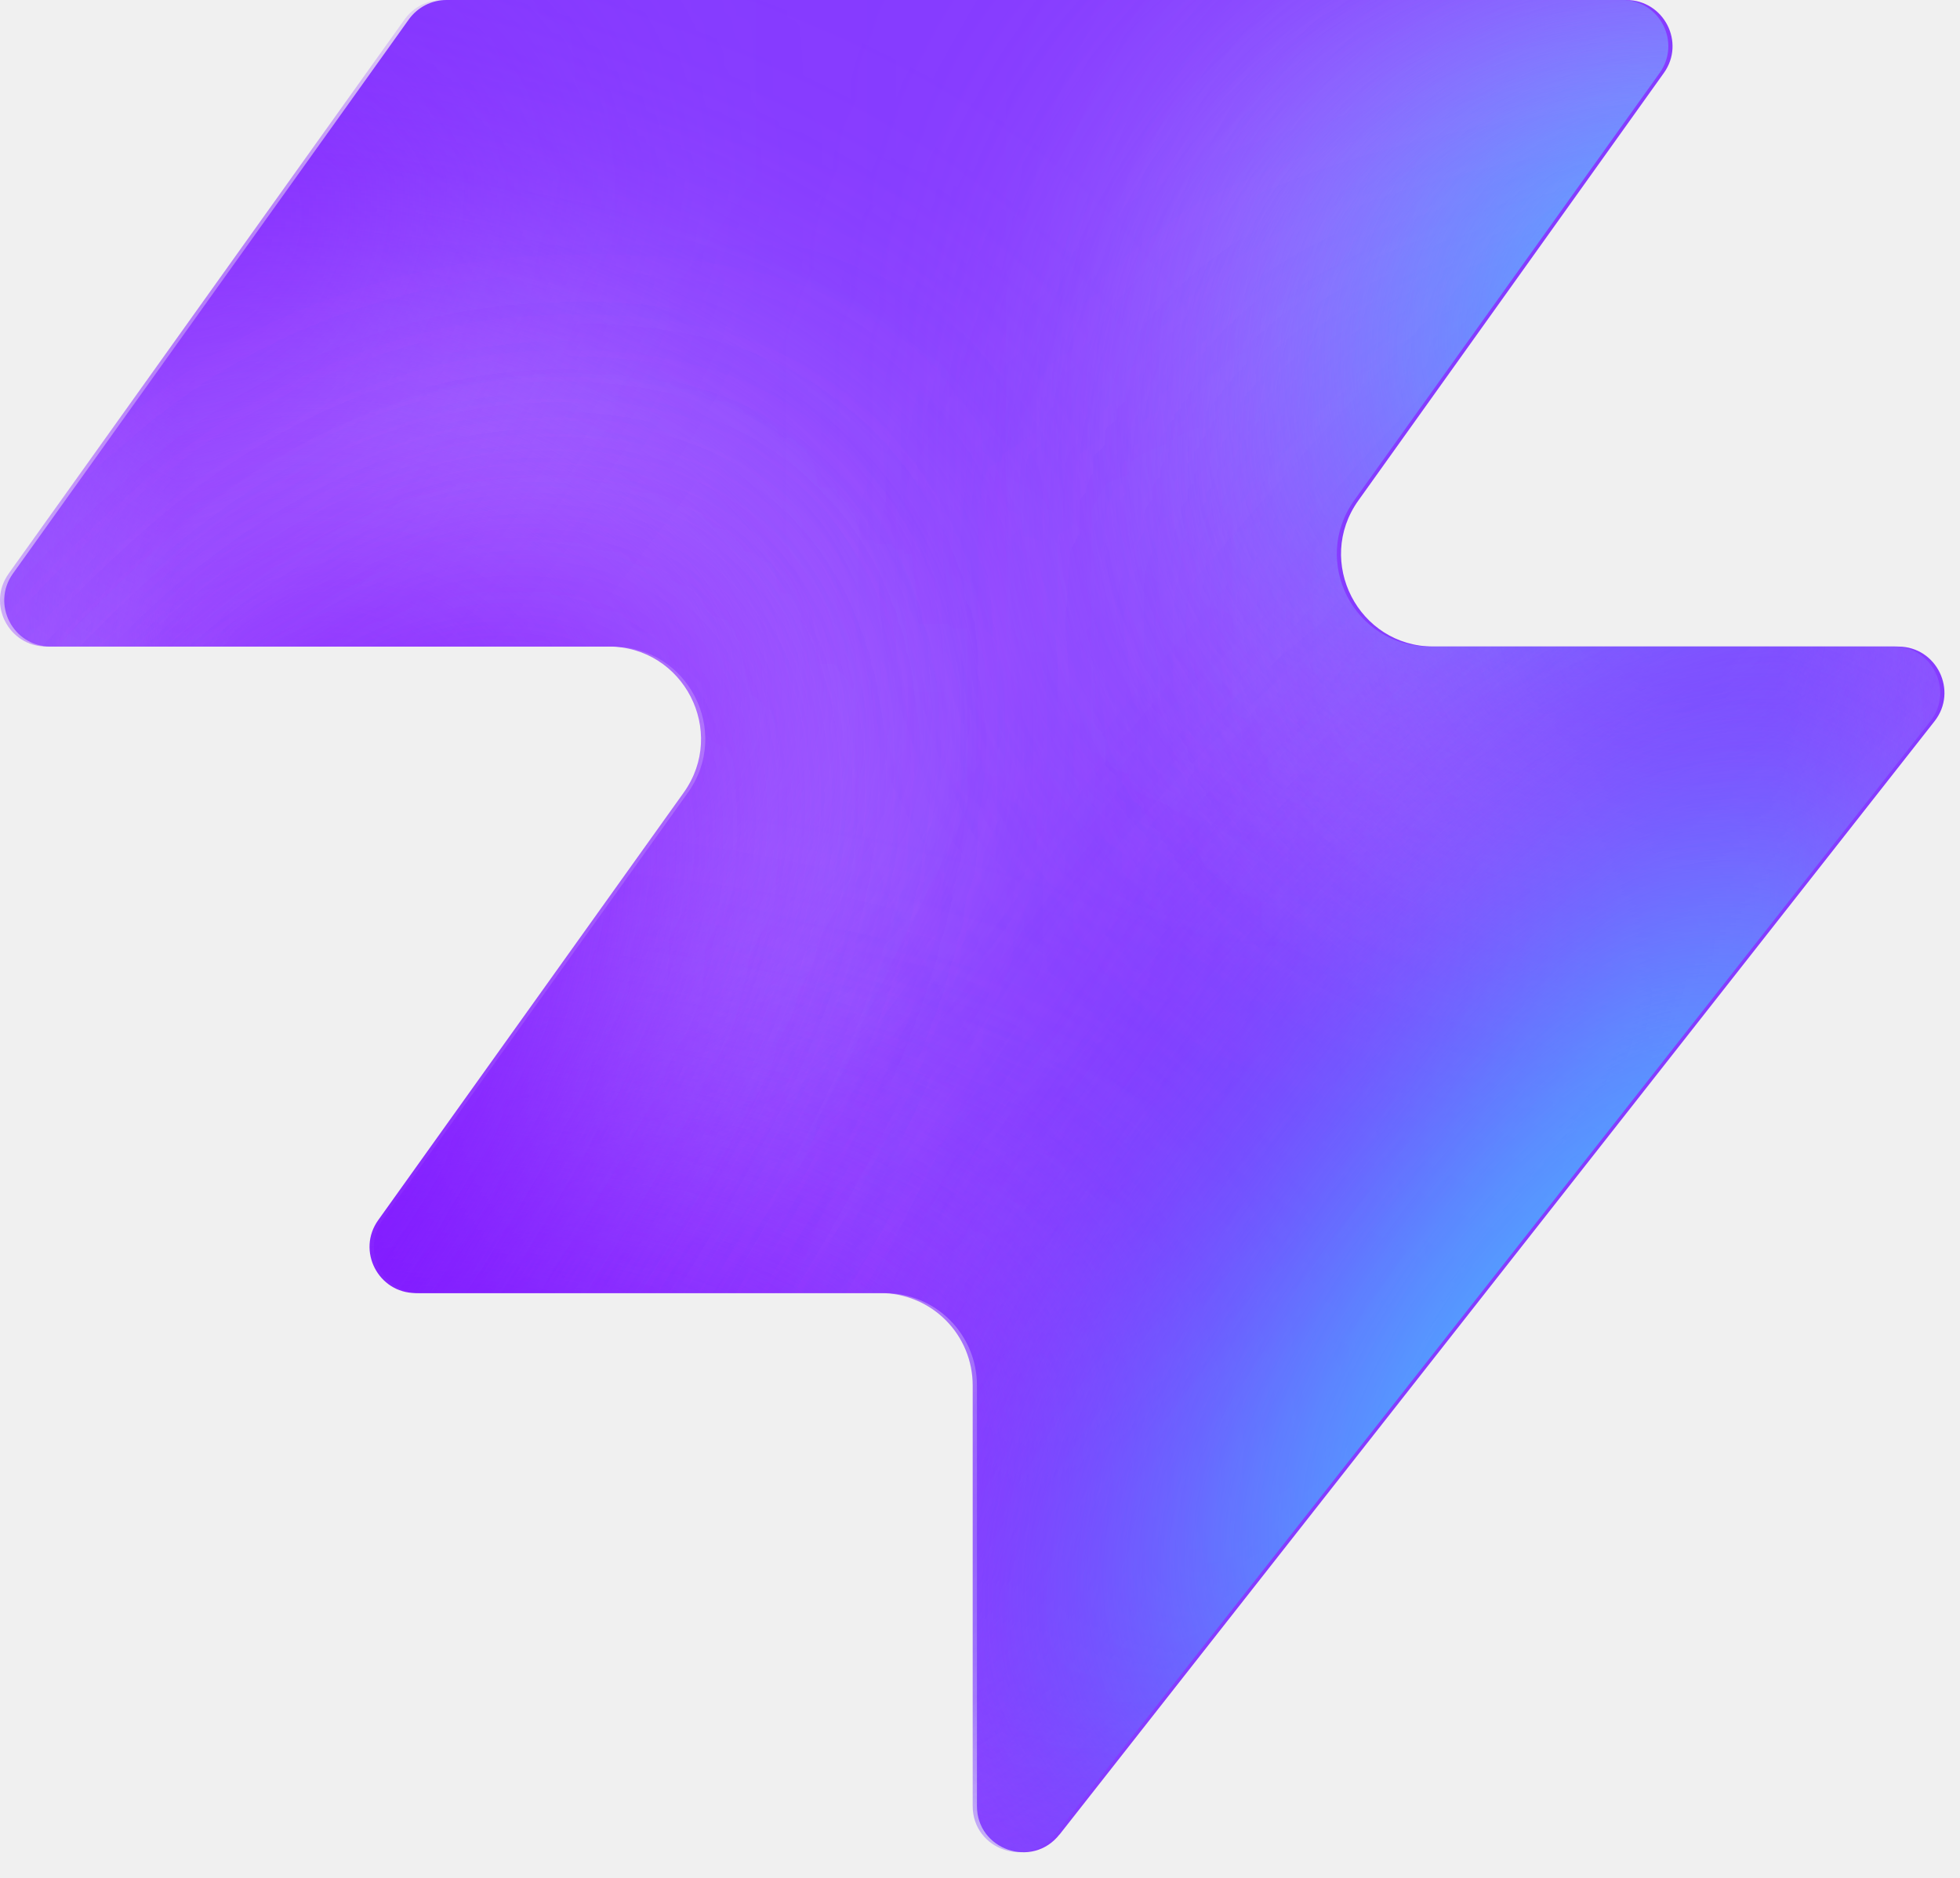
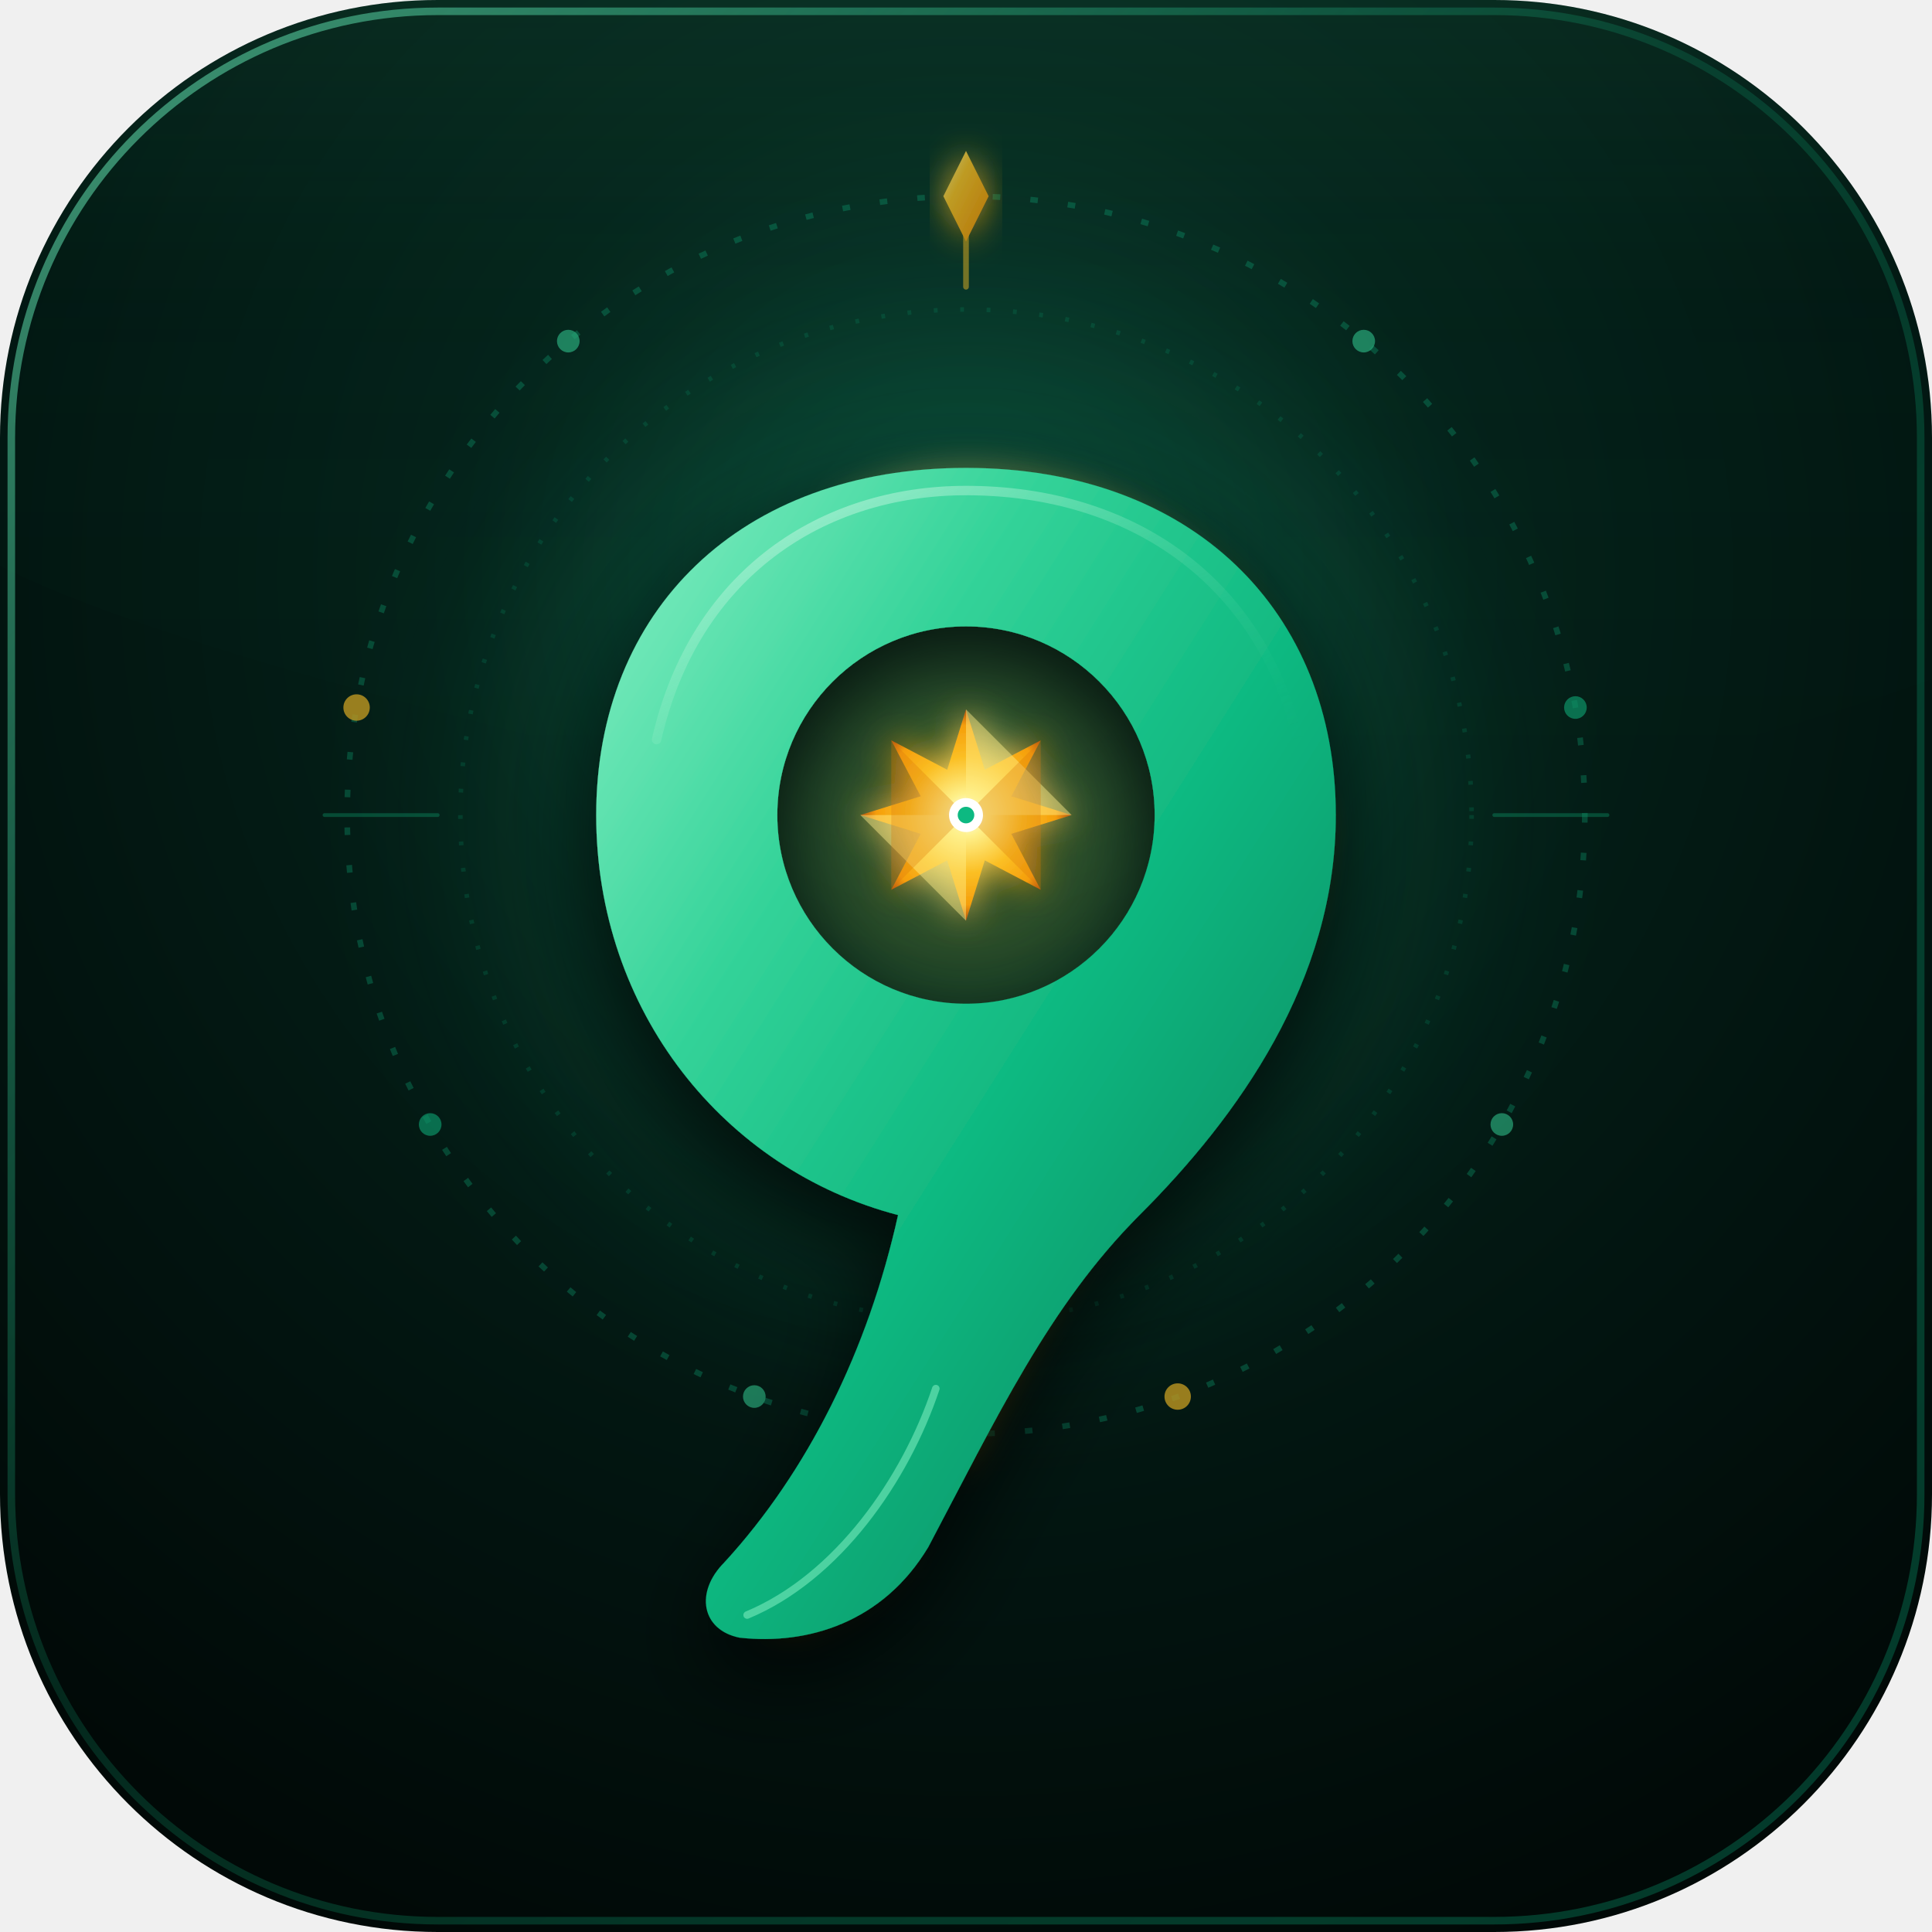
- <svg xmlns="http://www.w3.org/2000/svg" width="48" height="46" fill="none" viewBox="0 0 48 46">
-   <path fill="#863bff" d="M25.946 44.938c-.664.845-2.021.375-2.021-.698V33.937a2.26 2.26 0 0 0-2.262-2.262H10.287c-.92 0-1.456-1.04-.92-1.788l7.48-10.471c1.07-1.497 0-3.578-1.842-3.578H1.237c-.92 0-1.456-1.04-.92-1.788L10.013.474c.214-.297.556-.474.92-.474h28.894c.92 0 1.456 1.04.92 1.788l-7.48 10.471c-1.07 1.498 0 3.579 1.842 3.579h11.377c.943 0 1.473 1.088.89 1.83L25.947 44.94z" style="fill:#863bff;fill:color(display-p3 .525 .23 1);fill-opacity:1" />
-   <mask id="a" width="48" height="46" x="0" y="0" maskUnits="userSpaceOnUse" style="mask-type:alpha">
-     <path fill="#000" d="M25.842 44.938c-.664.844-2.021.375-2.021-.698V33.937a2.26 2.26 0 0 0-2.262-2.262H10.183c-.92 0-1.456-1.04-.92-1.788l7.48-10.471c1.07-1.498 0-3.579-1.842-3.579H1.133c-.92 0-1.456-1.04-.92-1.787L9.91.473c.214-.297.556-.474.92-.474h28.894c.92 0 1.456 1.04.92 1.788l-7.48 10.471c-1.07 1.498 0 3.578 1.842 3.578h11.377c.943 0 1.473 1.088.89 1.832L25.843 44.94z" style="fill:#000;fill-opacity:1" />
-   </mask>
-   <g mask="url(#a)">
-     <g filter="url(#b)">
-       <ellipse cx="5.508" cy="14.704" fill="#ede6ff" rx="5.508" ry="14.704" style="fill:#ede6ff;fill:color(display-p3 .927 .903 1);fill-opacity:1" transform="matrix(.00324 1 1 -.00324 -4.47 31.516)" />
-     </g>
-     <g filter="url(#c)">
-       <ellipse cx="10.399" cy="29.851" fill="#ede6ff" rx="10.399" ry="29.851" style="fill:#ede6ff;fill:color(display-p3 .927 .903 1);fill-opacity:1" transform="matrix(.00324 1 1 -.00324 -39.328 7.883)" />
-     </g>
-     <g filter="url(#d)">
-       <ellipse cx="5.508" cy="30.487" fill="#7e14ff" rx="5.508" ry="30.487" style="fill:#7e14ff;fill:color(display-p3 .492 .077 1);fill-opacity:1" transform="rotate(89.814 -25.913 -14.639)scale(1 -1)" />
-     </g>
-     <g filter="url(#e)">
-       <ellipse cx="5.508" cy="30.599" fill="#7e14ff" rx="5.508" ry="30.599" style="fill:#7e14ff;fill:color(display-p3 .492 .077 1);fill-opacity:1" transform="rotate(89.814 -32.644 -3.334)scale(1 -1)" />
-     </g>
-     <g filter="url(#f)">
-       <ellipse cx="5.508" cy="30.599" fill="#7e14ff" rx="5.508" ry="30.599" style="fill:#7e14ff;fill:color(display-p3 .492 .077 1);fill-opacity:1" transform="matrix(.00324 1 1 -.00324 -34.34 30.47)" />
-     </g>
-     <g filter="url(#g)">
-       <ellipse cx="14.072" cy="22.078" fill="#ede6ff" rx="14.072" ry="22.078" style="fill:#ede6ff;fill:color(display-p3 .927 .903 1);fill-opacity:1" transform="rotate(93.35 24.506 48.493)scale(-1 1)" />
-     </g>
-     <g filter="url(#h)">
-       <ellipse cx="3.47" cy="21.501" fill="#7e14ff" rx="3.47" ry="21.501" style="fill:#7e14ff;fill:color(display-p3 .492 .077 1);fill-opacity:1" transform="rotate(89.009 28.708 47.59)scale(-1 1)" />
-     </g>
-     <g filter="url(#i)">
-       <ellipse cx="3.47" cy="21.501" fill="#7e14ff" rx="3.47" ry="21.501" style="fill:#7e14ff;fill:color(display-p3 .492 .077 1);fill-opacity:1" transform="rotate(89.009 28.708 47.59)scale(-1 1)" />
-     </g>
-     <g filter="url(#j)">
-       <ellipse cx=".387" cy="8.972" fill="#7e14ff" rx="4.407" ry="29.108" style="fill:#7e14ff;fill:color(display-p3 .492 .077 1);fill-opacity:1" transform="rotate(39.51 .387 8.972)" />
-     </g>
-     <g filter="url(#k)">
-       <ellipse cx="47.523" cy="-6.092" fill="#7e14ff" rx="4.407" ry="29.108" style="fill:#7e14ff;fill:color(display-p3 .492 .077 1);fill-opacity:1" transform="rotate(37.892 47.523 -6.092)" />
-     </g>
-     <g filter="url(#l)">
-       <ellipse cx="41.412" cy="6.333" fill="#47bfff" rx="5.971" ry="9.665" style="fill:#47bfff;fill:color(display-p3 .28 .748 1);fill-opacity:1" transform="rotate(37.892 41.412 6.333)" />
-     </g>
-     <g filter="url(#m)">
-       <ellipse cx="-1.879" cy="38.332" fill="#7e14ff" rx="4.407" ry="29.108" style="fill:#7e14ff;fill:color(display-p3 .492 .077 1);fill-opacity:1" transform="rotate(37.892 -1.88 38.332)" />
-     </g>
-     <g filter="url(#n)">
-       <ellipse cx="-1.879" cy="38.332" fill="#7e14ff" rx="4.407" ry="29.108" style="fill:#7e14ff;fill:color(display-p3 .492 .077 1);fill-opacity:1" transform="rotate(37.892 -1.88 38.332)" />
-     </g>
-     <g filter="url(#o)">
-       <ellipse cx="35.651" cy="29.907" fill="#7e14ff" rx="4.407" ry="29.108" style="fill:#7e14ff;fill:color(display-p3 .492 .077 1);fill-opacity:1" transform="rotate(37.892 35.651 29.907)" />
-     </g>
-     <g filter="url(#p)">
-       <ellipse cx="38.418" cy="32.4" fill="#47bfff" rx="5.971" ry="15.297" style="fill:#47bfff;fill:color(display-p3 .28 .748 1);fill-opacity:1" transform="rotate(37.892 38.418 32.4)" />
-     </g>
-   </g>
+ <svg xmlns="http://www.w3.org/2000/svg" viewBox="0 0 512 512" width="100%" height="100%">
  <defs>
-     <filter id="b" width="60.045" height="41.654" x="-19.77" y="16.149" color-interpolation-filters="sRGB" filterUnits="userSpaceOnUse">
-       <feFlood flood-opacity="0" result="BackgroundImageFix" />
-       <feBlend in="SourceGraphic" in2="BackgroundImageFix" result="shape" />
-       <feGaussianBlur result="effect1_foregroundBlur_2002_17158" stdDeviation="7.659" />
+     <radialGradient id="midmarBg" cx="50%" cy="30%" r="75%">
+       <stop offset="0%" stop-color="#0a3c2e" />
+       <stop offset="35%" stop-color="#042018" />
+       <stop offset="70%" stop-color="#02130f" />
+       <stop offset="100%" stop-color="#010907" />
+     </radialGradient>
+     <linearGradient id="glassSheen" x1="0%" y1="0%" x2="0%" y2="100%">
+       <stop offset="0%" stop-color="#34d399" stop-opacity="0.22" />
+       <stop offset="40%" stop-color="#10b981" stop-opacity="0.05" />
+       <stop offset="100%" stop-color="#059669" stop-opacity="0" />
+     </linearGradient>
+     <linearGradient id="rimStroke" x1="0%" y1="0%" x2="100%" y2="100%">
+       <stop offset="0%" stop-color="#6ee7b7" stop-opacity="0.6" />
+       <stop offset="45%" stop-color="#10b981" stop-opacity="0.18" />
+       <stop offset="100%" stop-color="#047857" stop-opacity="0.45" />
+     </linearGradient>
+     <linearGradient id="meemTrack" x1="10%" y1="10%" x2="90%" y2="90%">
+       <stop offset="0%" stop-color="#6ee7b7" />
+       <stop offset="25%" stop-color="#34d399" />
+       <stop offset="55%" stop-color="#10b981" />
+       <stop offset="85%" stop-color="#059669" />
+       <stop offset="100%" stop-color="#044e3b" />
+     </linearGradient>
+     <linearGradient id="meemHighlight" x1="0%" y1="0%" x2="100%" y2="100%">
+       <stop offset="0%" stop-color="#ecfdf5" stop-opacity="0.8" />
+       <stop offset="50%" stop-color="#a7f3d0" stop-opacity="0.25" />
+       <stop offset="100%" stop-color="#10b981" stop-opacity="0" />
+     </linearGradient>
+     <linearGradient id="solarGold" x1="0%" y1="0%" x2="100%" y2="100%">
+       <stop offset="0%" stop-color="#fef08a" />
+       <stop offset="35%" stop-color="#fbbf24" />
+       <stop offset="75%" stop-color="#f59e0b" />
+       <stop offset="100%" stop-color="#d97706" />
+     </linearGradient>
+     <radialGradient id="starCore" cx="50%" cy="50%" r="50%">
+       <stop offset="0%" stop-color="#ffffff" />
+       <stop offset="20%" stop-color="#fef08a" />
+       <stop offset="55%" stop-color="#fbbf24" />
+       <stop offset="85%" stop-color="#f59e0b" />
+       <stop offset="100%" stop-color="#b45309" />
+     </radialGradient>
+     <linearGradient id="goldPulse" x1="20%" y1="0%" x2="80%" y2="100%">
+       <stop offset="0%" stop-color="#fef08a" />
+       <stop offset="50%" stop-color="#fbbf24" />
+       <stop offset="100%" stop-color="#d97706" />
+     </linearGradient>
+     <filter id="trackShadow" x="-20%" y="-20%" width="150%" height="150%">
+       <feDropShadow dx="0" dy="10" stdDeviation="12" flood-color="#000000" flood-opacity="0.75" />
    </filter>
-     <filter id="c" width="90.34" height="51.437" x="-54.613" y="-7.533" color-interpolation-filters="sRGB" filterUnits="userSpaceOnUse">
-       <feFlood flood-opacity="0" result="BackgroundImageFix" />
-       <feBlend in="SourceGraphic" in2="BackgroundImageFix" result="shape" />
-       <feGaussianBlur result="effect1_foregroundBlur_2002_17158" stdDeviation="7.659" />
+     <filter id="goldGlow" x="-30%" y="-30%" width="160%" height="160%">
+       <feGaussianBlur stdDeviation="4.5" result="glow" />
+       <feMerge>
+         <feMergeNode in="glow" />
+         <feMergeNode in="SourceGraphic" />
+       </feMerge>
    </filter>
-     <filter id="d" width="79.355" height="29.4" x="-49.64" y="2.03" color-interpolation-filters="sRGB" filterUnits="userSpaceOnUse">
-       <feFlood flood-opacity="0" result="BackgroundImageFix" />
-       <feBlend in="SourceGraphic" in2="BackgroundImageFix" result="shape" />
-       <feGaussianBlur result="effect1_foregroundBlur_2002_17158" stdDeviation="4.596" />
-     </filter>
-     <filter id="e" width="79.579" height="29.4" x="-45.045" y="20.029" color-interpolation-filters="sRGB" filterUnits="userSpaceOnUse">
-       <feFlood flood-opacity="0" result="BackgroundImageFix" />
-       <feBlend in="SourceGraphic" in2="BackgroundImageFix" result="shape" />
-       <feGaussianBlur result="effect1_foregroundBlur_2002_17158" stdDeviation="4.596" />
-     </filter>
-     <filter id="f" width="79.579" height="29.4" x="-43.513" y="21.178" color-interpolation-filters="sRGB" filterUnits="userSpaceOnUse">
-       <feFlood flood-opacity="0" result="BackgroundImageFix" />
-       <feBlend in="SourceGraphic" in2="BackgroundImageFix" result="shape" />
-       <feGaussianBlur result="effect1_foregroundBlur_2002_17158" stdDeviation="4.596" />
-     </filter>
-     <filter id="g" width="74.749" height="58.852" x="15.756" y="-17.901" color-interpolation-filters="sRGB" filterUnits="userSpaceOnUse">
-       <feFlood flood-opacity="0" result="BackgroundImageFix" />
-       <feBlend in="SourceGraphic" in2="BackgroundImageFix" result="shape" />
-       <feGaussianBlur result="effect1_foregroundBlur_2002_17158" stdDeviation="7.659" />
-     </filter>
-     <filter id="h" width="61.377" height="25.362" x="23.548" y="2.284" color-interpolation-filters="sRGB" filterUnits="userSpaceOnUse">
-       <feFlood flood-opacity="0" result="BackgroundImageFix" />
-       <feBlend in="SourceGraphic" in2="BackgroundImageFix" result="shape" />
-       <feGaussianBlur result="effect1_foregroundBlur_2002_17158" stdDeviation="4.596" />
-     </filter>
-     <filter id="i" width="61.377" height="25.362" x="23.548" y="2.284" color-interpolation-filters="sRGB" filterUnits="userSpaceOnUse">
-       <feFlood flood-opacity="0" result="BackgroundImageFix" />
-       <feBlend in="SourceGraphic" in2="BackgroundImageFix" result="shape" />
-       <feGaussianBlur result="effect1_foregroundBlur_2002_17158" stdDeviation="4.596" />
-     </filter>
-     <filter id="j" width="56.045" height="63.649" x="-27.636" y="-22.853" color-interpolation-filters="sRGB" filterUnits="userSpaceOnUse">
-       <feFlood flood-opacity="0" result="BackgroundImageFix" />
-       <feBlend in="SourceGraphic" in2="BackgroundImageFix" result="shape" />
-       <feGaussianBlur result="effect1_foregroundBlur_2002_17158" stdDeviation="4.596" />
-     </filter>
-     <filter id="k" width="54.814" height="64.646" x="20.116" y="-38.415" color-interpolation-filters="sRGB" filterUnits="userSpaceOnUse">
-       <feFlood flood-opacity="0" result="BackgroundImageFix" />
-       <feBlend in="SourceGraphic" in2="BackgroundImageFix" result="shape" />
-       <feGaussianBlur result="effect1_foregroundBlur_2002_17158" stdDeviation="4.596" />
-     </filter>
-     <filter id="l" width="33.541" height="35.313" x="24.641" y="-11.323" color-interpolation-filters="sRGB" filterUnits="userSpaceOnUse">
-       <feFlood flood-opacity="0" result="BackgroundImageFix" />
-       <feBlend in="SourceGraphic" in2="BackgroundImageFix" result="shape" />
-       <feGaussianBlur result="effect1_foregroundBlur_2002_17158" stdDeviation="4.596" />
-     </filter>
-     <filter id="m" width="54.814" height="64.646" x="-29.286" y="6.009" color-interpolation-filters="sRGB" filterUnits="userSpaceOnUse">
-       <feFlood flood-opacity="0" result="BackgroundImageFix" />
-       <feBlend in="SourceGraphic" in2="BackgroundImageFix" result="shape" />
-       <feGaussianBlur result="effect1_foregroundBlur_2002_17158" stdDeviation="4.596" />
-     </filter>
-     <filter id="n" width="54.814" height="64.646" x="-29.286" y="6.009" color-interpolation-filters="sRGB" filterUnits="userSpaceOnUse">
-       <feFlood flood-opacity="0" result="BackgroundImageFix" />
-       <feBlend in="SourceGraphic" in2="BackgroundImageFix" result="shape" />
-       <feGaussianBlur result="effect1_foregroundBlur_2002_17158" stdDeviation="4.596" />
-     </filter>
-     <filter id="o" width="54.814" height="64.646" x="8.244" y="-2.416" color-interpolation-filters="sRGB" filterUnits="userSpaceOnUse">
-       <feFlood flood-opacity="0" result="BackgroundImageFix" />
-       <feBlend in="SourceGraphic" in2="BackgroundImageFix" result="shape" />
-       <feGaussianBlur result="effect1_foregroundBlur_2002_17158" stdDeviation="4.596" />
-     </filter>
-     <filter id="p" width="39.409" height="43.623" x="18.713" y="10.588" color-interpolation-filters="sRGB" filterUnits="userSpaceOnUse">
-       <feFlood flood-opacity="0" result="BackgroundImageFix" />
-       <feBlend in="SourceGraphic" in2="BackgroundImageFix" result="shape" />
-       <feGaussianBlur result="effect1_foregroundBlur_2002_17158" stdDeviation="4.596" />
+     <filter id="emeraldBloom" x="-50%" y="-50%" width="200%" height="200%">
+       <feGaussianBlur stdDeviation="22" />
    </filter>
  </defs>
+   <rect x="0" y="0" width="512" height="512" rx="116" ry="116" fill="url(#midmarBg)" />
+   <path d="M 0 116 C 0 52, 52 0, 116 0 L 396 0 C 460 0, 512 52, 512 116 L 512 180 C 400 220, 280 230, 200 210 C 120 190, 40 170, 0 150 Z" fill="url(#glassSheen)" opacity="0.45" />
+   <rect x="3" y="3" width="506" height="506" rx="113" ry="113" fill="none" stroke="url(#rimStroke)" stroke-width="2" />
+   <circle cx="256" cy="216" r="130" fill="#10b981" opacity="0.12" filter="url(#emeraldBloom)" />
+   <circle cx="256" cy="216" r="48" fill="#fbbf24" opacity="0.22" filter="url(#emeraldBloom)" />
+   <g opacity="0.75">
+     <circle cx="256" cy="216" r="164" fill="none" stroke="#10b981" stroke-width="1.5" stroke-dasharray="2 8" stroke-opacity="0.38" />
+     <circle cx="256" cy="216" r="134" fill="none" stroke="#059669" stroke-width="1.2" stroke-dasharray="1 6" stroke-opacity="0.28" />
+     <line x1="256" y1="46" x2="256" y2="76" stroke="#fbbf24" stroke-width="1.5" stroke-opacity="0.6" stroke-linecap="round" />
+     <line x1="256" y1="356" x2="256" y2="386" stroke="#10b981" stroke-width="1" stroke-opacity="0.4" stroke-linecap="round" />
+     <line x1="86" y1="216" x2="116" y2="216" stroke="#10b981" stroke-width="1" stroke-opacity="0.4" stroke-linecap="round" />
+     <line x1="396" y1="216" x2="426" y2="216" stroke="#10b981" stroke-width="1" stroke-opacity="0.4" stroke-linecap="round" />
+     <polygon points="256,40 262,52 256,64 250,52" fill="url(#solarGold)" filter="url(#goldGlow)" />
+     <circle cx="361.4" cy="90.4" r="3" fill="#34d399" opacity="0.7" />
+     <circle cx="417.5" cy="187.5" r="3" fill="#10b981" opacity="0.7" />
+     <circle cx="398.0" cy="298.0" r="3" fill="#34d399" opacity="0.7" />
+     <circle cx="312.1" cy="370.1" r="3.5" fill="#fbbf24" opacity="0.8" />
+     <circle cx="199.9" cy="370.1" r="3" fill="#34d399" opacity="0.7" />
+     <circle cx="114.0" cy="298.0" r="3" fill="#10b981" opacity="0.7" />
+     <circle cx="94.5" cy="187.5" r="3.5" fill="#fbbf24" opacity="0.8" />
+     <circle cx="150.6" cy="90.4" r="3" fill="#34d399" opacity="0.7" />
+   </g>
+   <path d="M 224 136 C 234 130, 245 127, 256 127 C 302 127, 342 163, 346 210 C 348 240, 332 272, 308 296 C 288 316, 274 346, 256 380 C 242 408, 224 424, 204 430" fill="none" stroke="url(#goldPulse)" stroke-width="3" stroke-linecap="round" stroke-dasharray="145 28 36 16" filter="url(#goldGlow)" opacity="0.88" />
+   <path d="M 256 124            C 316 124, 354 162, 354 216            C 354 260, 328 296, 302 322            C 278 346, 264 376, 246 410            C 234 430, 214 436, 196 434            C 186 432, 184 422, 192 414            C 214 390, 230 358, 238 322            C 192 310, 158 268, 158 216            C 158 162, 196 124, 256 124 Z            M 256 166            C 283.6 166, 306 188.4, 306 216            C 306 243.6, 283.6 266, 256 266            C 228.4 266, 206 243.6, 206 216            C 206 188.4, 228.4 166, 256 166 Z" fill="url(#meemTrack)" fill-rule="evenodd" filter="url(#trackShadow)" />
+   <path d="M 174 196 C 184 152, 218 130, 256 130 C 300 130, 334 154, 344 196" fill="none" stroke="url(#meemHighlight)" stroke-width="2.5" stroke-linecap="round" opacity="0.75" />
+   <path d="M 248 368 C 240 392, 222 418, 198 428" fill="none" stroke="#6ee7b7" stroke-width="2" stroke-linecap="round" opacity="0.65" />
+   <g filter="url(#goldGlow)">
+     <polygon points="256.00,188.00 260.98,203.99 275.80,196.20 268.01,211.02 284.00,216.00 268.01,220.98 275.80,235.80 260.98,228.01 256.00,244.00 251.02,228.01 236.20,235.80 243.99,220.98 228.00,216.00 243.99,211.02 236.20,196.20 251.02,203.99" fill="url(#starCore)" />
+     <polygon points="256,188 256,216 284,216" fill="#fef08a" opacity="0.45" />
+     <polygon points="256,244 256,216 228,216" fill="#fef08a" opacity="0.45" />
+     <polygon points="275.8,196.2 256,216 275.8,235.8" fill="#d97706" opacity="0.3" />
+     <polygon points="236.2,235.8 256,216 236.2,196.2" fill="#d97706" opacity="0.3" />
+     <circle cx="256" cy="216" r="4.5" fill="#ffffff" />
+     <circle cx="256" cy="216" r="2.2" fill="#10b981" />
+   </g>
</svg>
